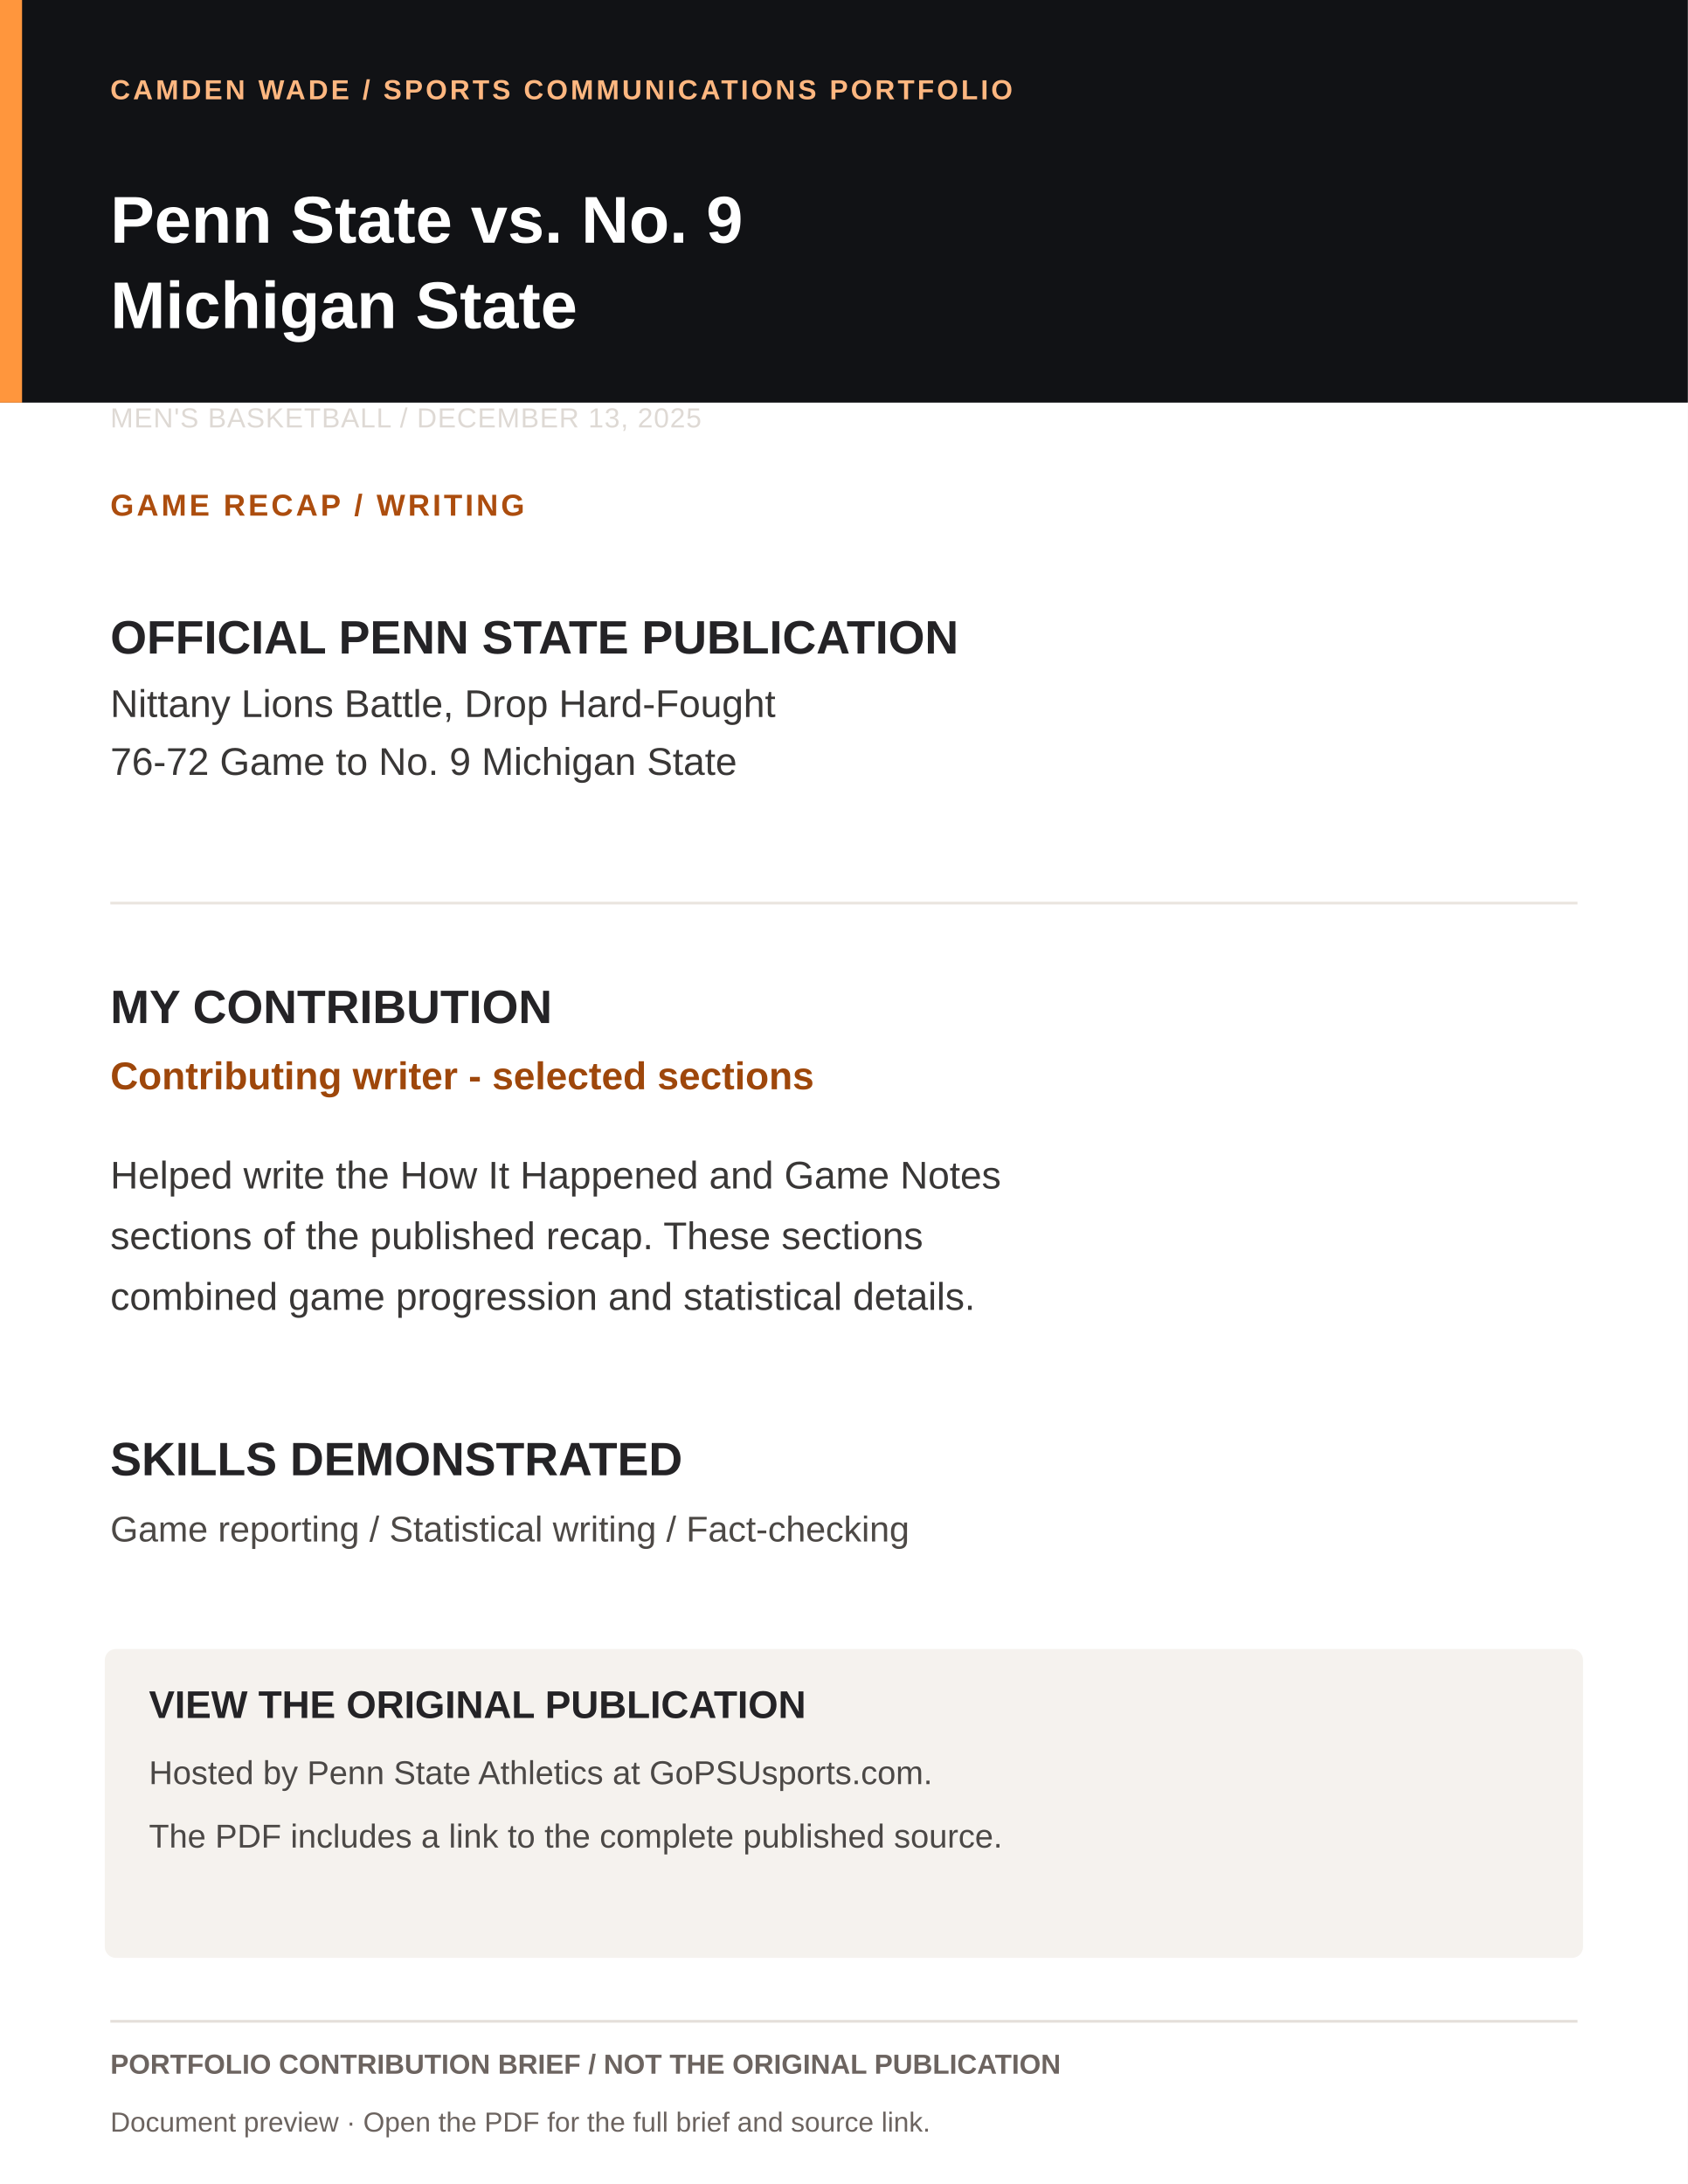
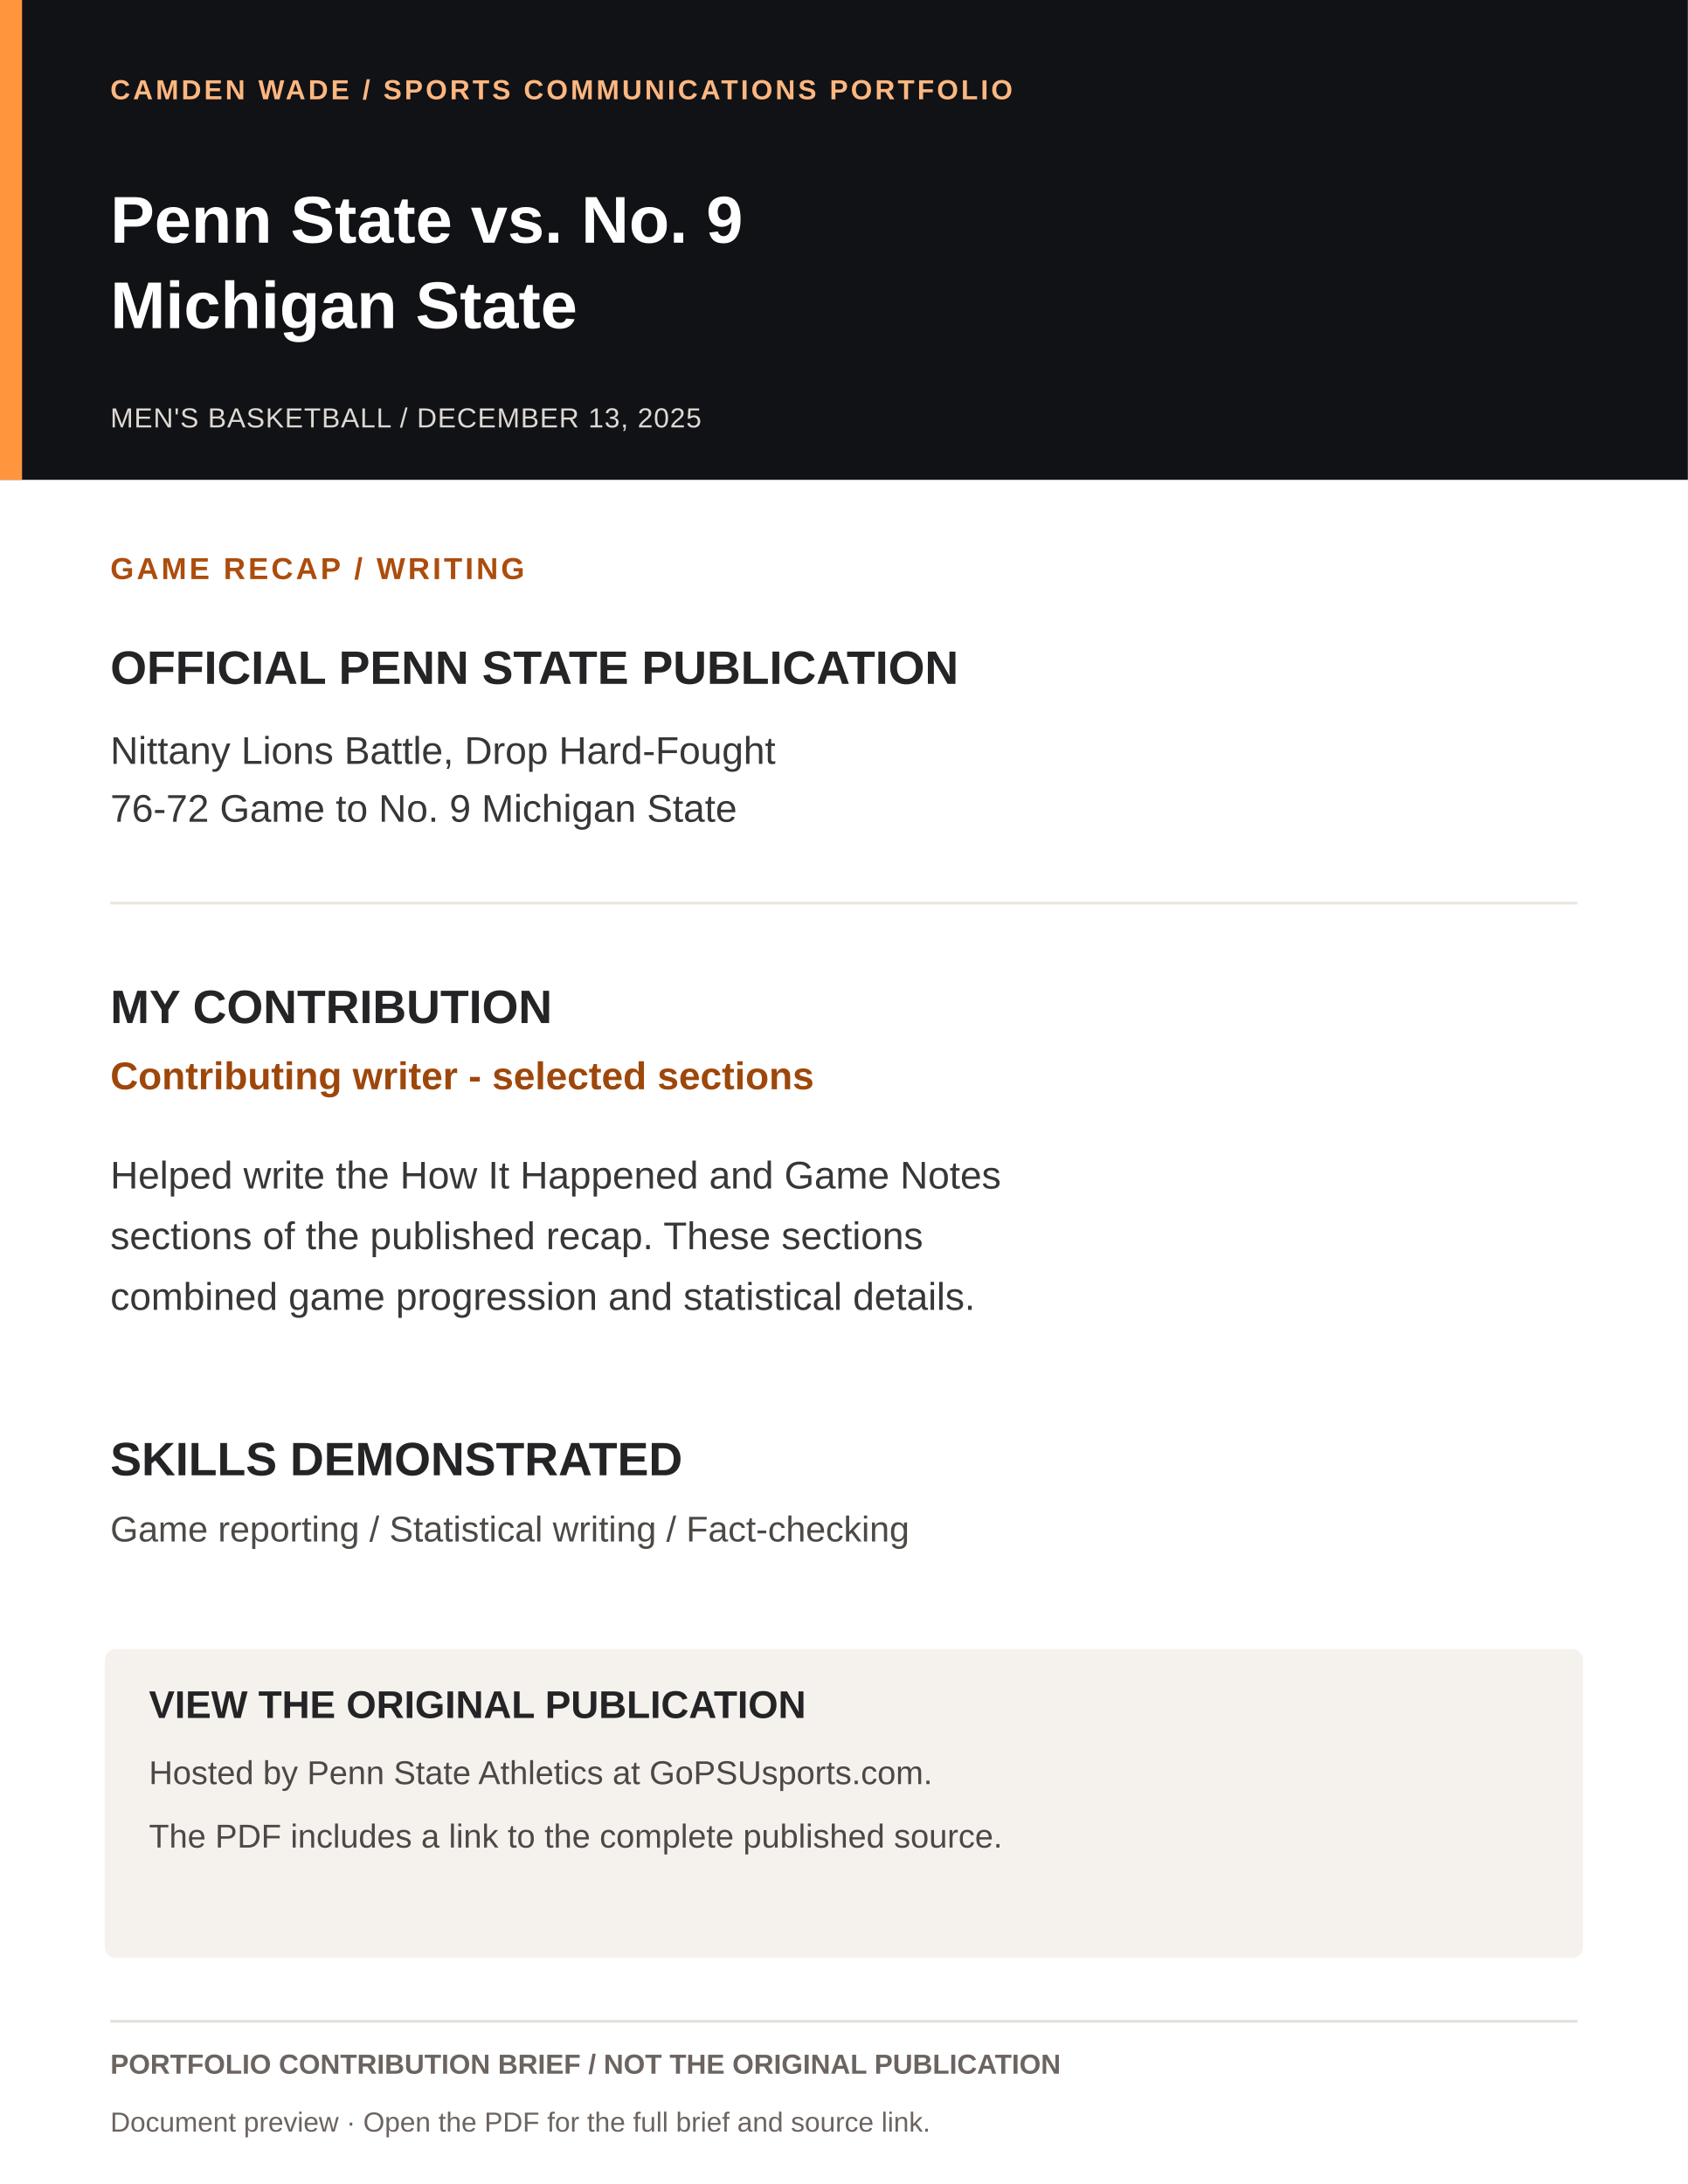
<svg xmlns="http://www.w3.org/2000/svg" viewBox="0 0 612 792" role="img" aria-labelledby="title desc">
  <rect width="612" height="792" fill="#ffffff" />
-   <rect x="0" y="0" width="612" height="146" fill="#111215" />
-   <rect x="0" y="0" width="8" height="146" fill="#ff963d" />
+   <rect x="0" y="0" width="612" height="174" fill="#111215" />
+   <rect x="0" y="0" width="8" height="174" fill="#ff963d" />
  <text x="40" y="36" font-family="Arial,Helvetica,sans-serif" font-size="10" font-weight="700" letter-spacing="1" fill="#ffb780">CAMDEN WADE / SPORTS COMMUNICATIONS PORTFOLIO</text>
  <g font-family="Arial,Helvetica,sans-serif">
    <text x="40" y="88" font-size="24" font-weight="700" fill="#ffffff">
      <tspan x="40" dy="0">Penn State vs. No. 9</tspan>
      <tspan x="40" dy="31">Michigan State</tspan>
    </text>
  </g>
  <text x="40" y="155" font-family="Arial,Helvetica,sans-serif" font-size="10" fill="#ded9d4" letter-spacing=".3">MEN'S BASKETBALL / DECEMBER 13, 2025</text>
-   <text x="40" y="187" font-family="Arial,Helvetica,sans-serif" font-size="11" font-weight="700" fill="#ac4d0e" letter-spacing="1">GAME RECAP / WRITING</text>
-   <text x="40" y="237" font-family="Arial,Helvetica,sans-serif" font-size="17" font-weight="700" fill="#242326">OFFICIAL PENN STATE PUBLICATION</text>
+   <text x="40" y="210" font-family="Arial,Helvetica,sans-serif" font-size="11" font-weight="700" fill="#ac4d0e" letter-spacing="1">GAME RECAP / WRITING</text>
+   <text x="40" y="248" font-family="Arial,Helvetica,sans-serif" font-size="17" font-weight="700" fill="#242326">OFFICIAL PENN STATE PUBLICATION</text>
  <g font-family="Arial,Helvetica,sans-serif">
-     <text x="40" y="260" font-size="14" font-weight="400" fill="#393736">
+     <text x="40" y="277" font-size="14" font-weight="400" fill="#393736">
      <tspan x="40" dy="0">Nittany Lions Battle, Drop Hard-Fought</tspan>
      <tspan x="40" dy="21">76-72 Game to No. 9 Michigan State</tspan>
    </text>
  </g>
  <rect x="40" y="327" width="532" height="1" fill="#eae5df" />
  <text x="40" y="371" font-family="Arial,Helvetica,sans-serif" font-size="17" font-weight="700" fill="#242326">MY CONTRIBUTION</text>
  <text x="40" y="395" font-family="Arial,Helvetica,sans-serif" font-size="14" font-weight="700" fill="#9e470b">Contributing writer - selected sections</text>
  <g font-family="Arial,Helvetica,sans-serif">
    <text x="40" y="431" font-size="14" font-weight="400" fill="#393736">
      <tspan x="40" dy="0">Helped write the How It Happened and Game Notes</tspan>
      <tspan x="40" dy="22">sections of the published recap. These sections</tspan>
      <tspan x="40" dy="22">combined game progression and statistical details.</tspan>
    </text>
  </g>
  <text x="40" y="535" font-family="Arial,Helvetica,sans-serif" font-size="17" font-weight="700" fill="#242326">SKILLS DEMONSTRATED</text>
  <text x="40" y="559" font-family="Arial,Helvetica,sans-serif" font-size="13" fill="#4d4946">Game reporting / Statistical writing / Fact-checking</text>
  <rect x="38" y="598" width="536" height="112" rx="4" fill="#f5f2ee" />
  <text x="54" y="623" font-family="Arial,Helvetica,sans-serif" font-size="14" font-weight="700" fill="#242326">VIEW THE ORIGINAL PUBLICATION</text>
  <text x="54" y="647" font-family="Arial,Helvetica,sans-serif" font-size="12" fill="#4b4846">Hosted by Penn State Athletics at GoPSUsports.com.</text>
  <text x="54" y="670" font-family="Arial,Helvetica,sans-serif" font-size="12" fill="#4b4846">The PDF includes a link to the complete published source.</text>
  <line x1="40" y1="733" x2="572" y2="733" stroke="#e4dfda" stroke-width="1" />
  <text x="40" y="752" font-family="Arial,Helvetica,sans-serif" font-size="10" font-weight="700" fill="#6c6460">PORTFOLIO CONTRIBUTION BRIEF / NOT THE ORIGINAL PUBLICATION</text>
  <text x="40" y="773" font-family="Arial,Helvetica,sans-serif" font-size="10" fill="#6c6460">Document preview · Open the PDF for the full brief and source link.</text>
</svg>
